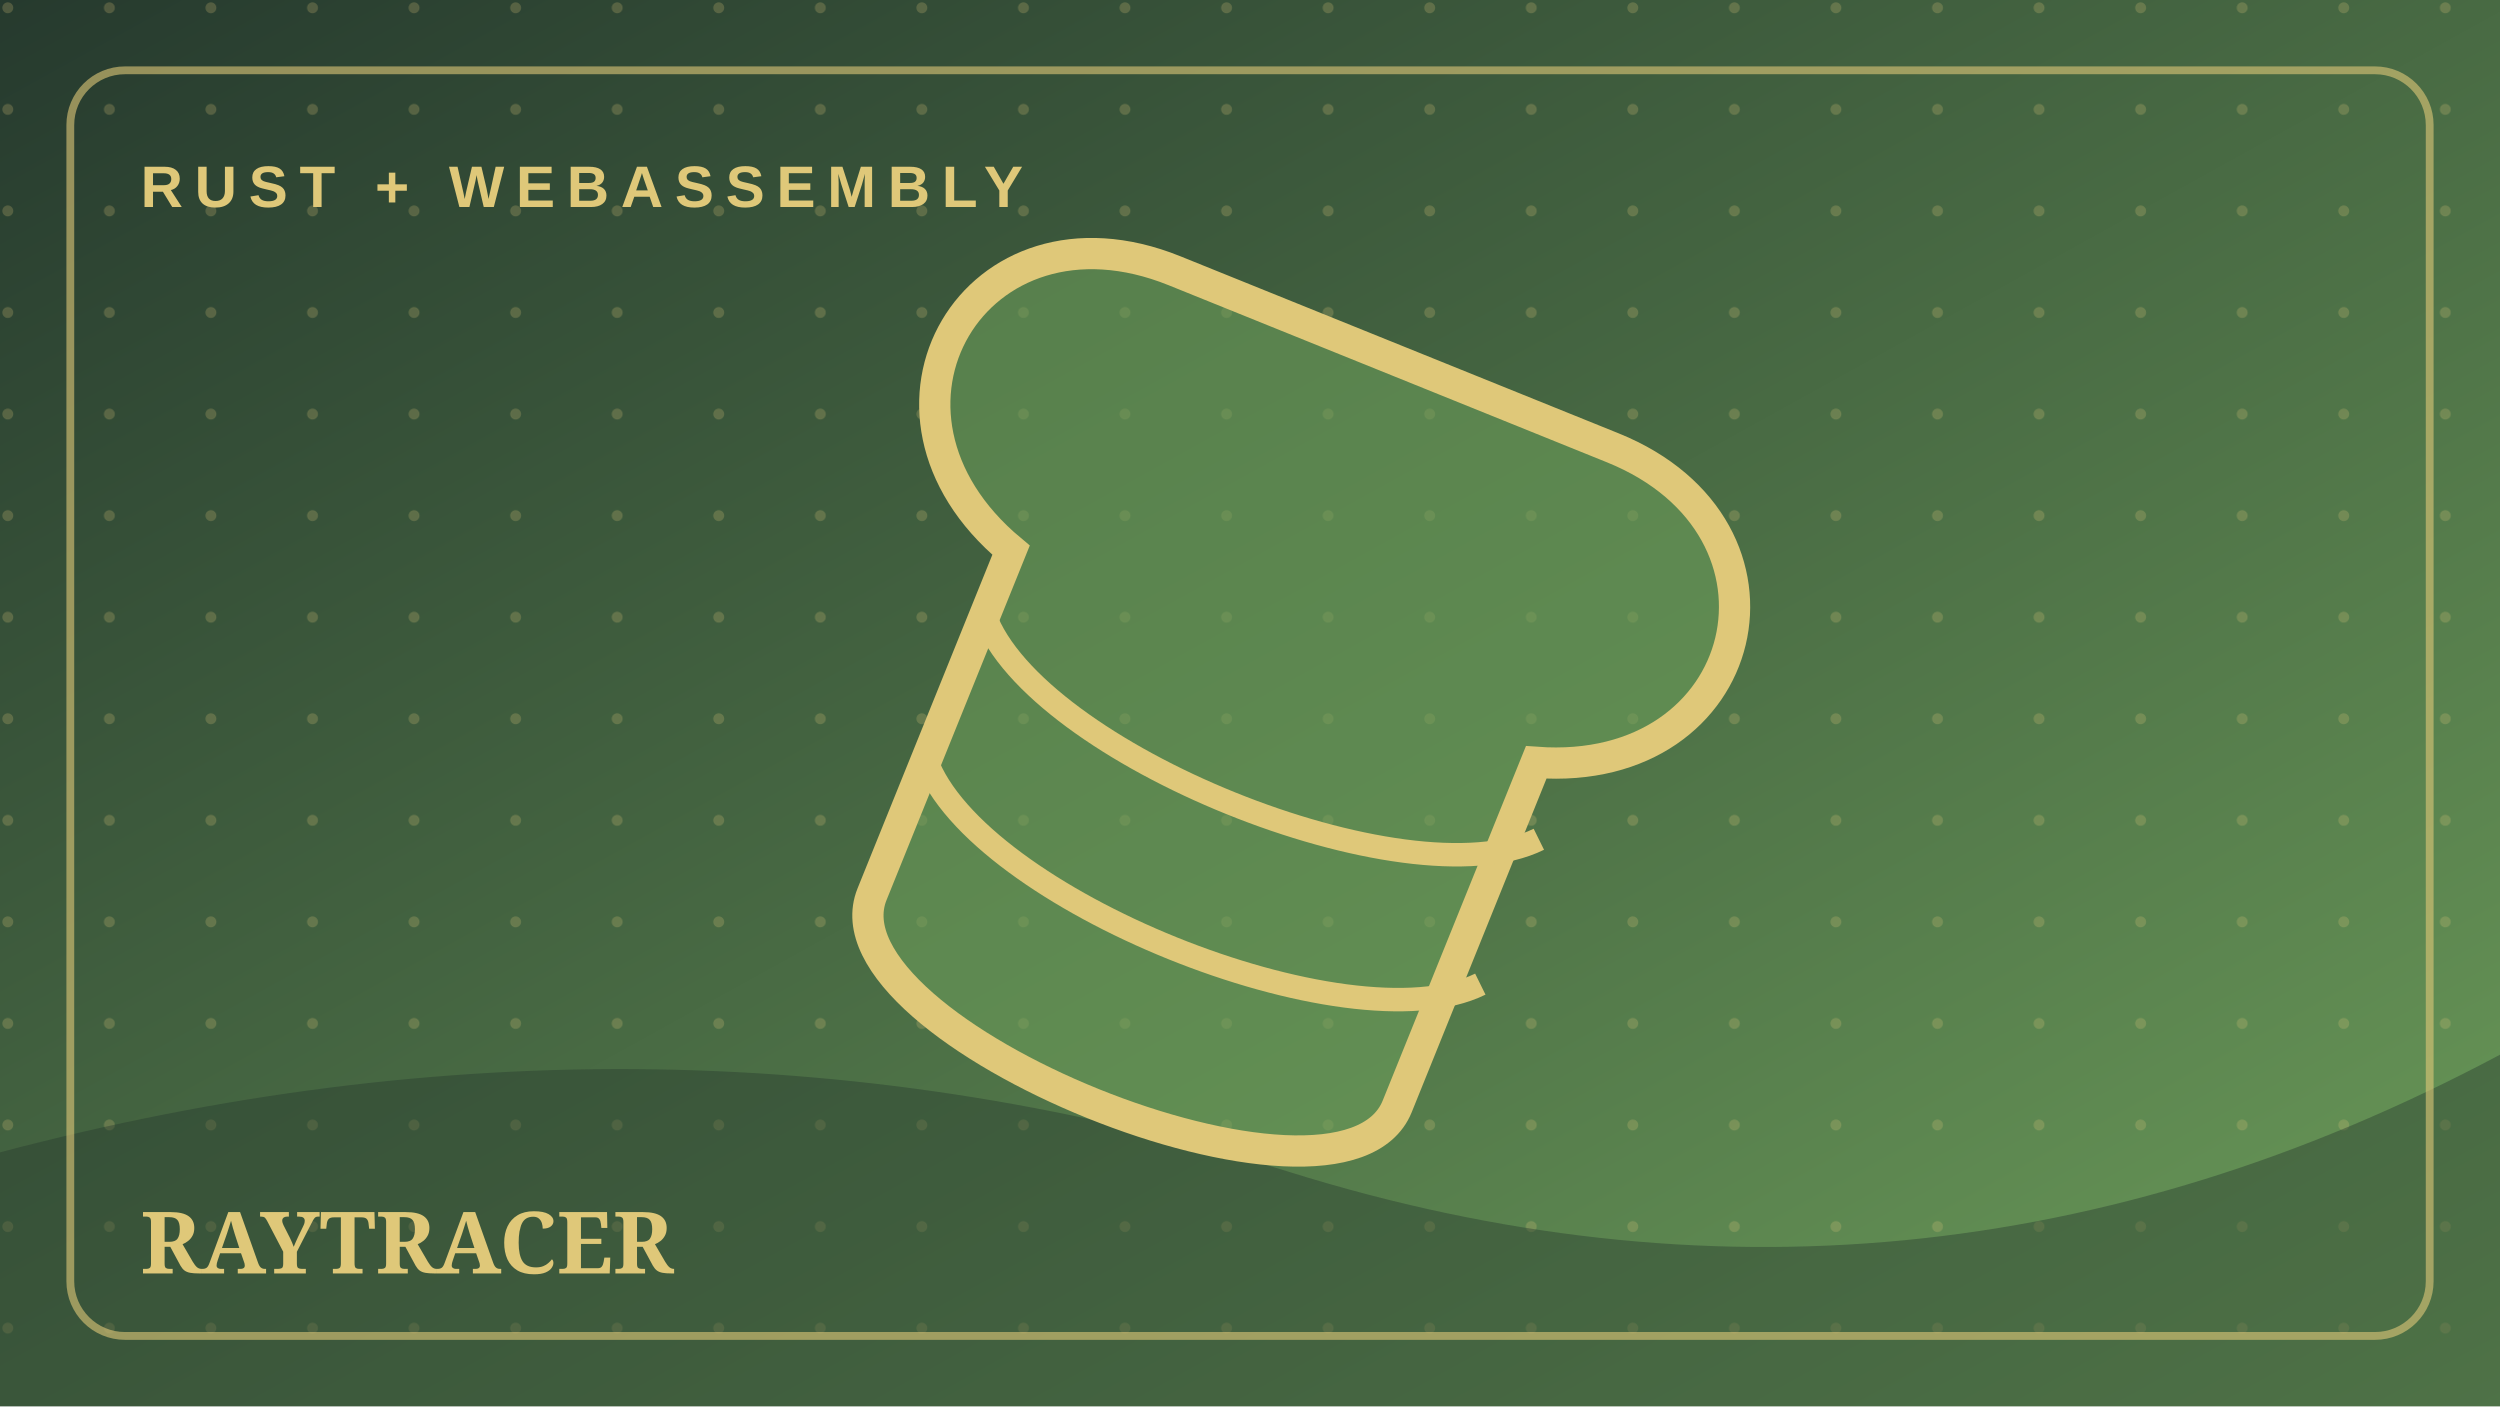
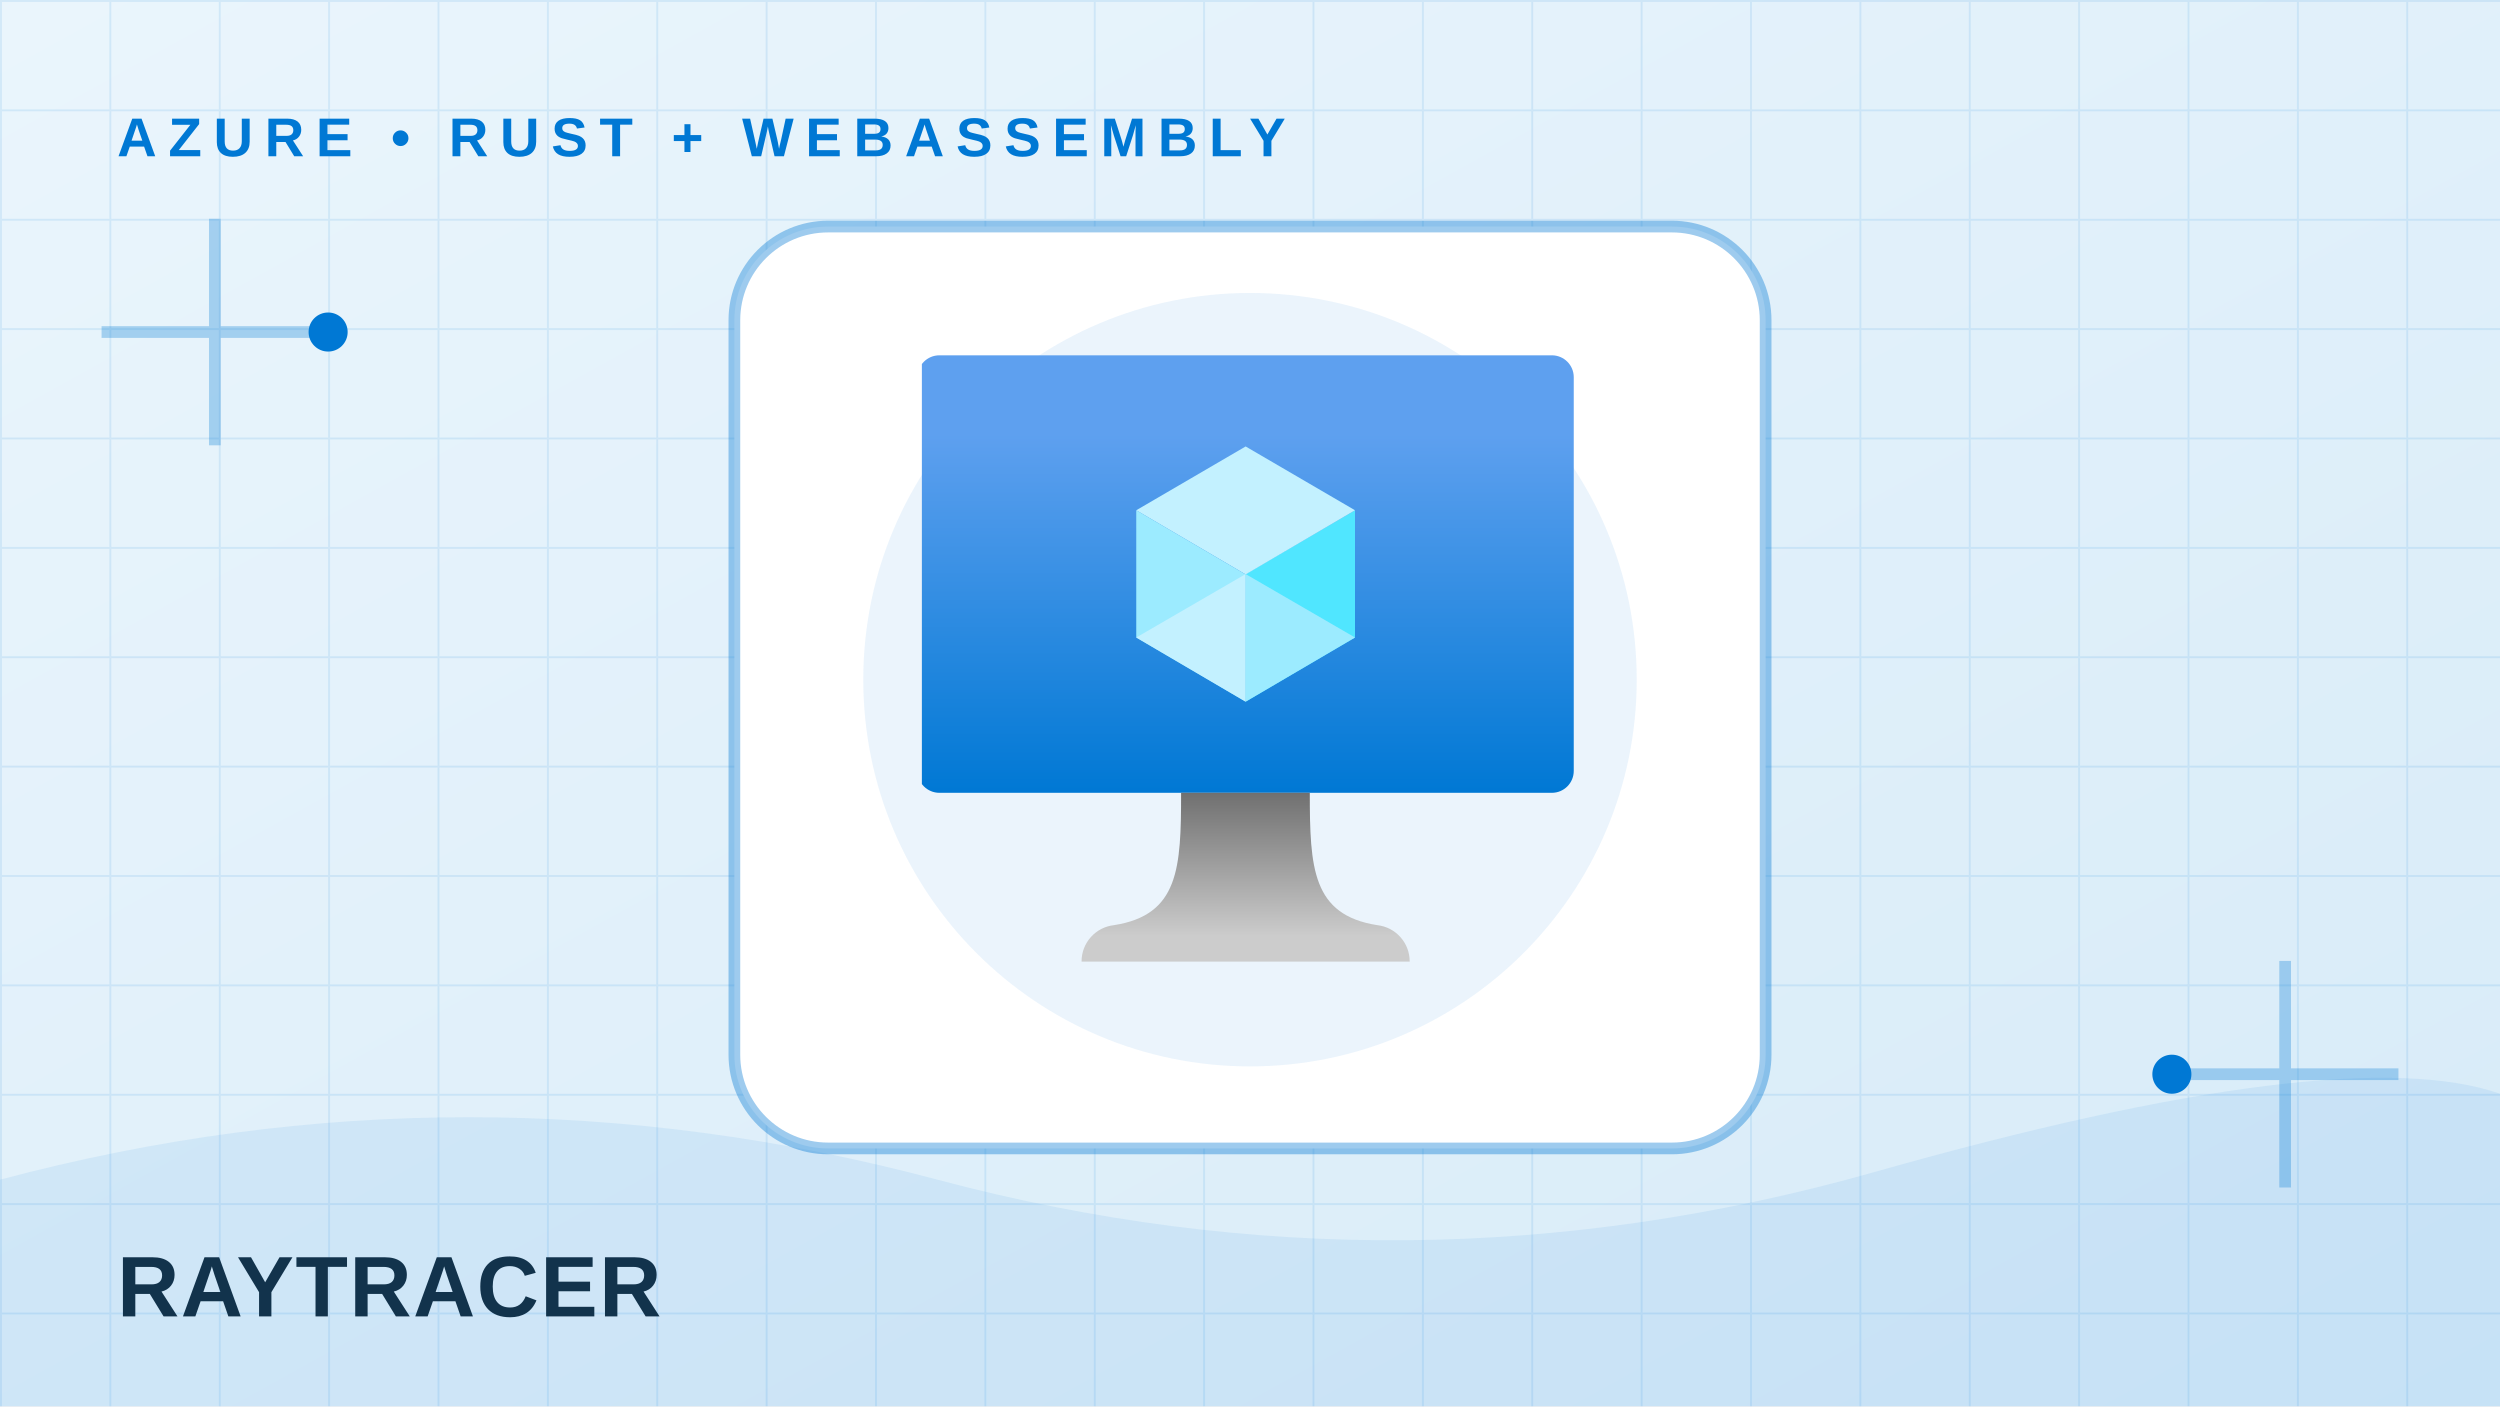
- <svg xmlns="http://www.w3.org/2000/svg" width="640" height="360" viewBox="0 0 640 360">
+ <svg xmlns="http://www.w3.org/2000/svg" width="640" height="360" viewBox="0 0 640 360" role="img" aria-label="RAYTRACER with Azure VIRTUAL MACHINE icon">
  <defs>
-     <linearGradient id="g" x2="1" y2="1">
-       <stop stop-color="#263a2e" />
-       <stop offset="1" stop-color="#6b9b59" />
+     <linearGradient id="bg" x2="1" y2="1">
+       <stop stop-color="#eaf5fc" />
+       <stop offset="1" stop-color="#d7ebf8" />
    </linearGradient>
-     <pattern id="p" width="26" height="26" patternUnits="userSpaceOnUse">
-       <circle cx="2" cy="2" r="1.4" fill="#dfc879" opacity=".23" />
+     <pattern id="grid" width="28" height="28" patternUnits="userSpaceOnUse">
+       <path d="M28 0H0V28" fill="none" stroke="#0078d4" stroke-opacity=".1" stroke-width="1" />
    </pattern>
  </defs>
-   <rect width="640" height="360" fill="url(#g)" />
-   <rect width="640" height="360" fill="url(#p)" />
-   <path d="M0 295Q170 250 330 300T640 270V360H0Z" fill="#263a2e" fill-opacity=".42" />
-   <g transform="rotate(22 380 220)">
-     <path d="M250 110c-55 0-65 65-12 82v95c0 38 145 38 145 0v-95c53-17 43-82-12-82z" fill="#6b9b59" fill-opacity=".6" stroke="#dfc879" stroke-width="8" />
-     <path d="M238 210c25 28 128 28 153 0M238 250c25 28 128 28 153 0" fill="none" stroke="#dfc879" stroke-width="6" />
-   </g>
-   <rect x="18" y="18" width="604" height="324" rx="14" fill="none" stroke="#dfc879" stroke-opacity=".6" stroke-width="2" />
-   <text x="36" y="53" fill="#dfc879" font-family="Arial,sans-serif" font-size="15" letter-spacing="3" font-weight="bold">RUST + WEBASSEMBLY</text>
-   <text x="36" y="326" fill="#dfc879" font-family="Georgia,serif" font-size="22" font-weight="bold">RAYTRACER</text>
+   <rect width="640" height="360" fill="url(#bg)" />
+   <rect width="640" height="360" fill="url(#grid)" />
+   <path d="M0 302Q120 270 240 302T480 300T640 280V360H0Z" fill="#0078d4" fill-opacity=".08" />
+   <rect x="188" y="58" width="264" height="236" rx="24" fill="#fff" stroke="#0078d4" stroke-opacity=".38" stroke-width="3" />
+   <circle cx="320" cy="174" r="99" fill="#0078d4" fill-opacity=".08" />
+   <svg x="236" y="89" width="168" height="168" viewBox="0, 0, 18, 18" preserveAspectRatio="xMidYMid meet">
+     <defs>
+       <linearGradient x1="8.88" y1="12.21" x2="8.88" y2="0.21" gradientUnits="userSpaceOnUse" id="f34d9569-2bd0-4002-8f16-3d01d8106cb5">
+         <stop offset="0%" stop-color="#0078D4" />
+         <stop offset="82%" stop-color="#5EA0EF" />
+       </linearGradient>
+       <linearGradient x1="8.88" y1="16.84" x2="8.88" y2="12.21" gradientUnits="userSpaceOnUse" id="bdb45a0b-eb58-4970-a60a-fb2ce314f866">
+         <stop offset="15%" stop-color="#CCCCCC" />
+         <stop offset="100%" stop-color="#707070" />
+       </linearGradient>
+     </defs>
+     <rect x="-0.12" y="0.21" width="18" height="12" rx="0.6" style="fill:url(#f34d9569-2bd0-4002-8f16-3d01d8106cb5);" />
+     <polygon points="11.88,4.46 11.88,7.95 8.88,9.71 8.88,6.21 11.88,4.46" style="fill:#50E6FF;" />
+     <polygon points="11.88,4.46 8.88,6.22 5.88,4.46 8.88,2.71 11.88,4.46" style="fill:#C3F1FF;" />
+     <polygon points="8.88,6.22 8.88,9.71 5.88,7.95 5.88,4.46 8.88,6.22" style="fill:#9CEBFF;" />
+     <polygon points="5.88,7.95 8.88,6.21 8.88,9.71 5.88,7.95" style="fill:#C3F1FF;" />
+     <polygon points="11.88,7.95 8.88,6.21 8.88,9.71 11.88,7.95" style="fill:#9CEBFF;" />
+     <path d="M12.49 15.84 c-1.78 -0.28 -1.85 -1.56 -1.85 -3.63 H7.11 c0 2.07 -0.06 3.35 -1.84 3.63 a1 1 0 0 0 -0.89 1 h9 A1 1 0 0 0 12.49 15.84 Z" style="fill:url(#bdb45a0b-eb58-4970-a60a-fb2ce314f866);" />
+   </svg>
+   <path d="M26 85h58m-29-29v58M556 275h58m-29-29v58" stroke="#0078d4" stroke-opacity=".3" stroke-width="3" />
+   <circle cx="84" cy="85" r="5" fill="#0078d4" />
+   <circle cx="556" cy="275" r="5" fill="#0078d4" />
+   <text x="30" y="40" fill="#0078d4" font-family="Arial,sans-serif" font-size="14" font-weight="700" letter-spacing="3">AZURE • RUST + WEBASSEMBLY</text>
+   <text x="30" y="337" fill="#12334c" font-family="Arial,sans-serif" font-size="22" font-weight="700" letter-spacing=".4">RAYTRACER</text>
</svg>
